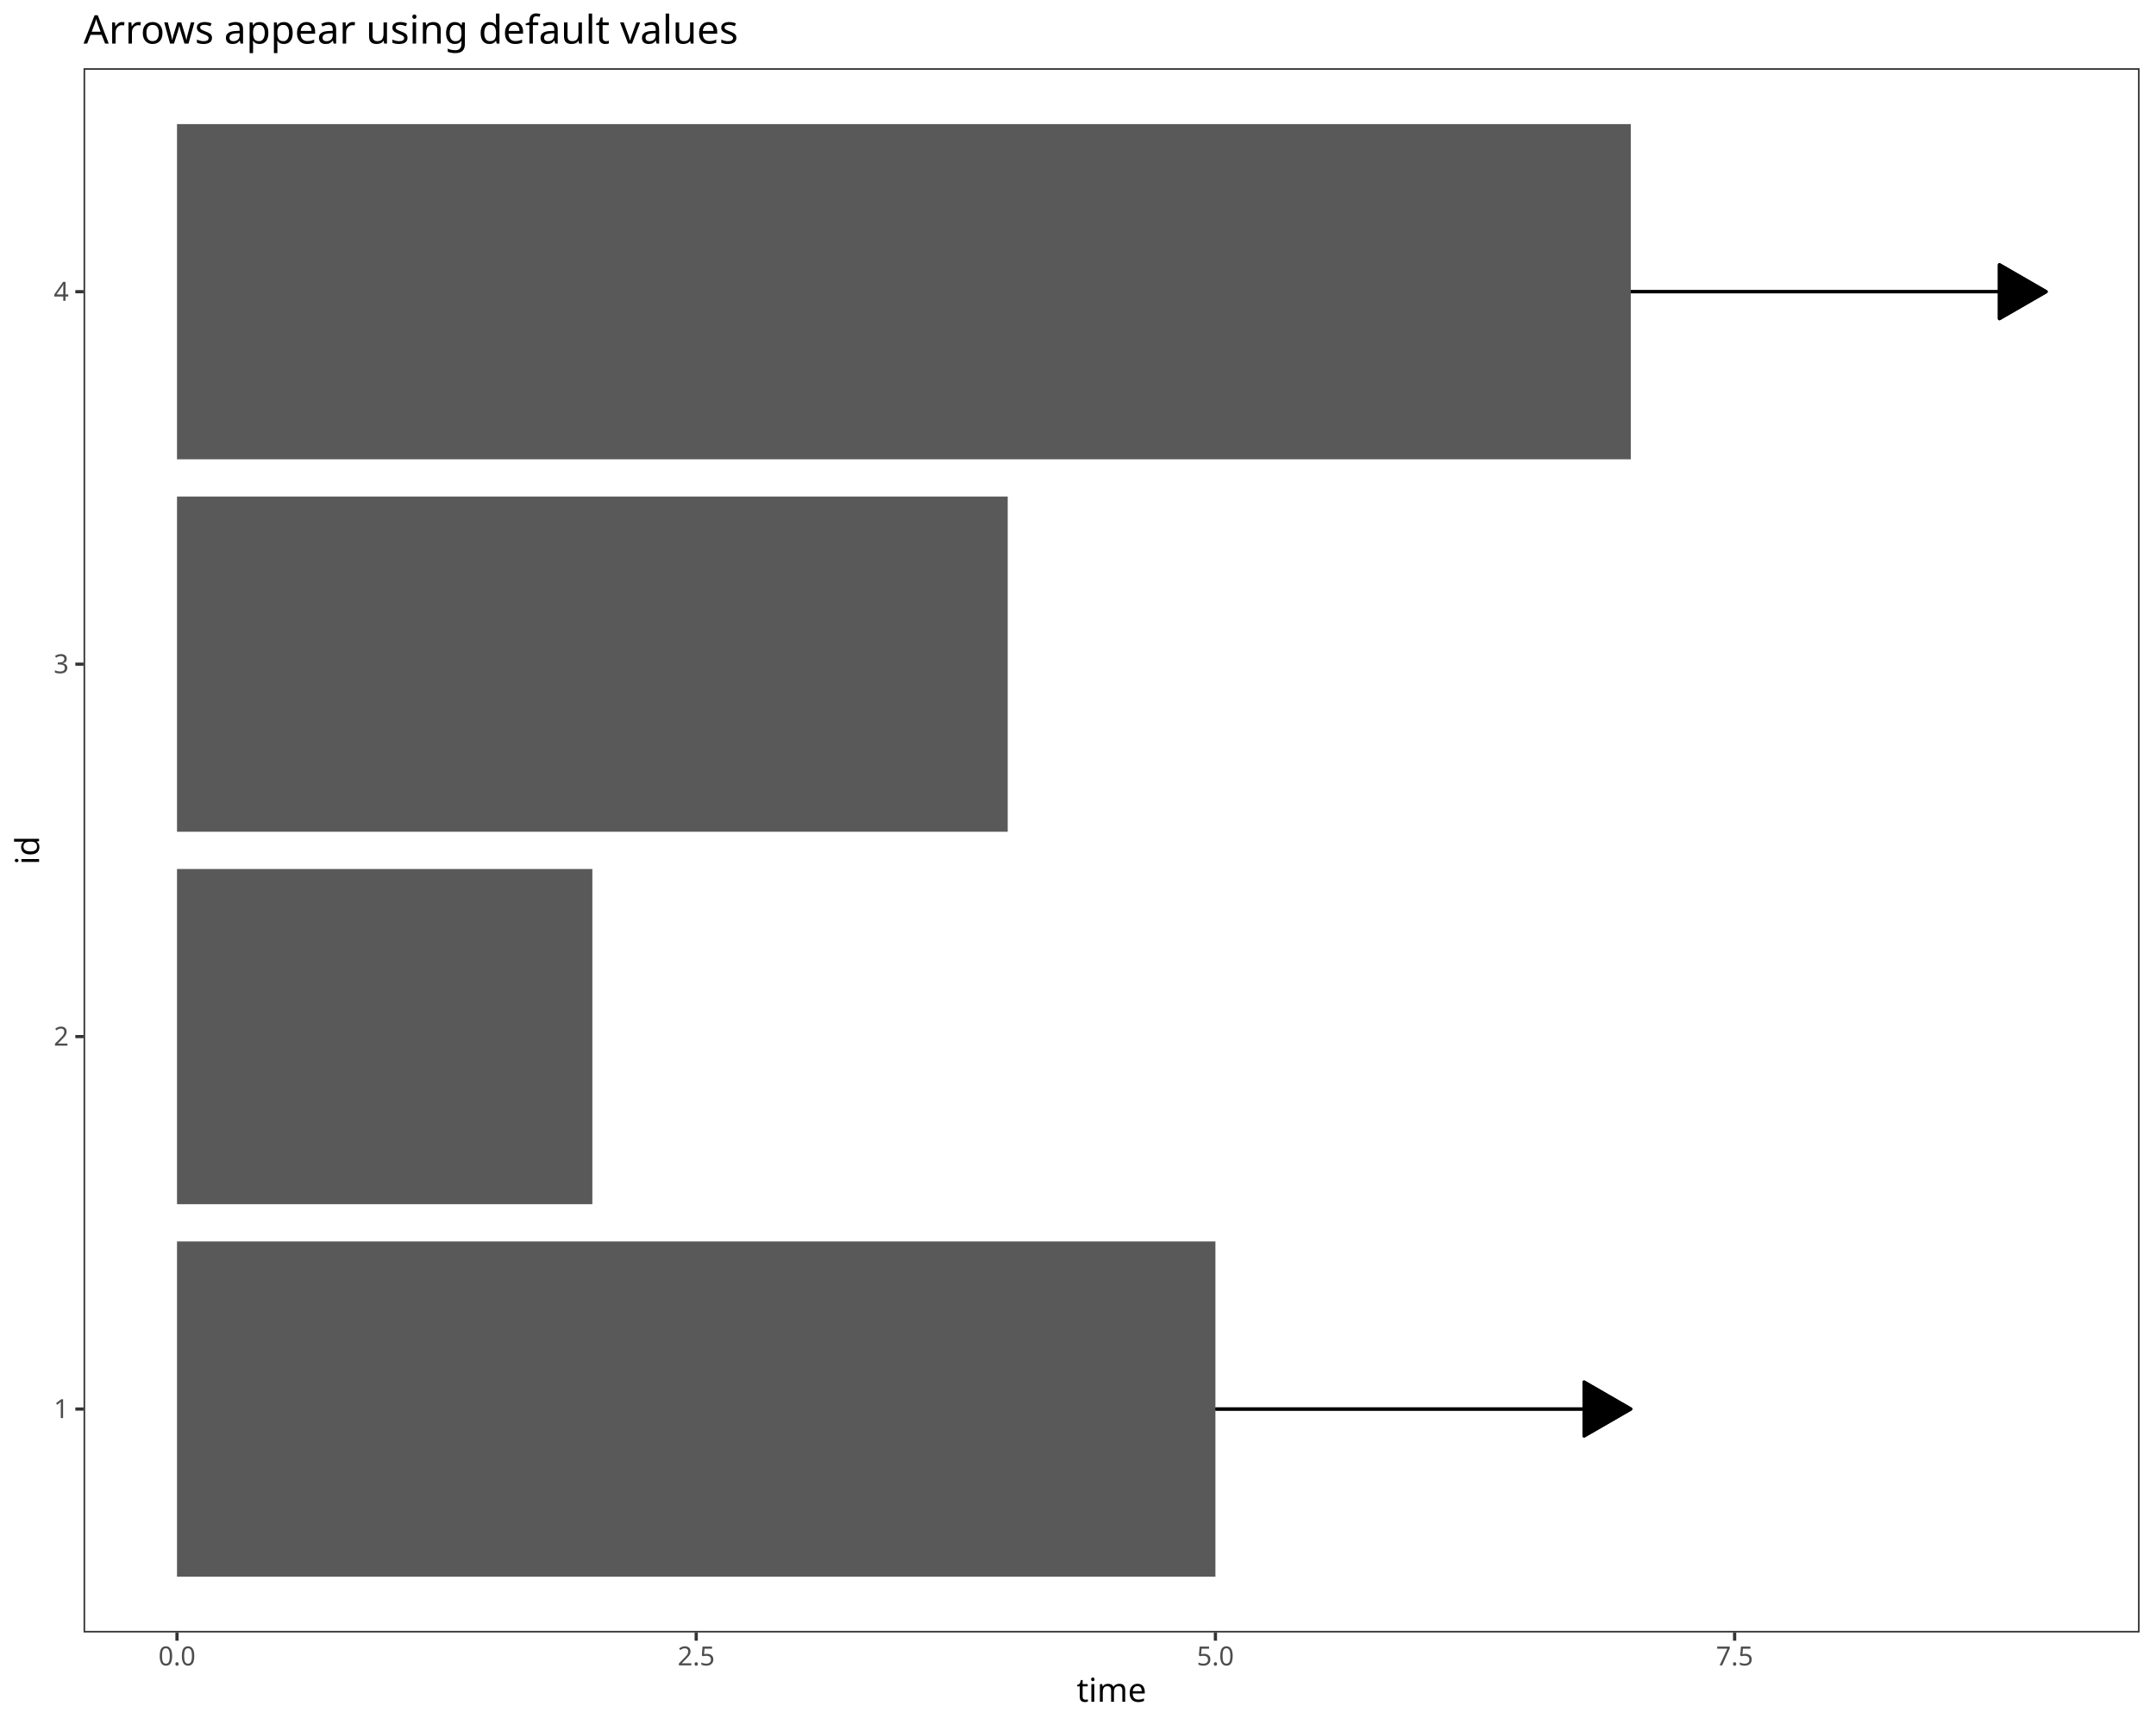
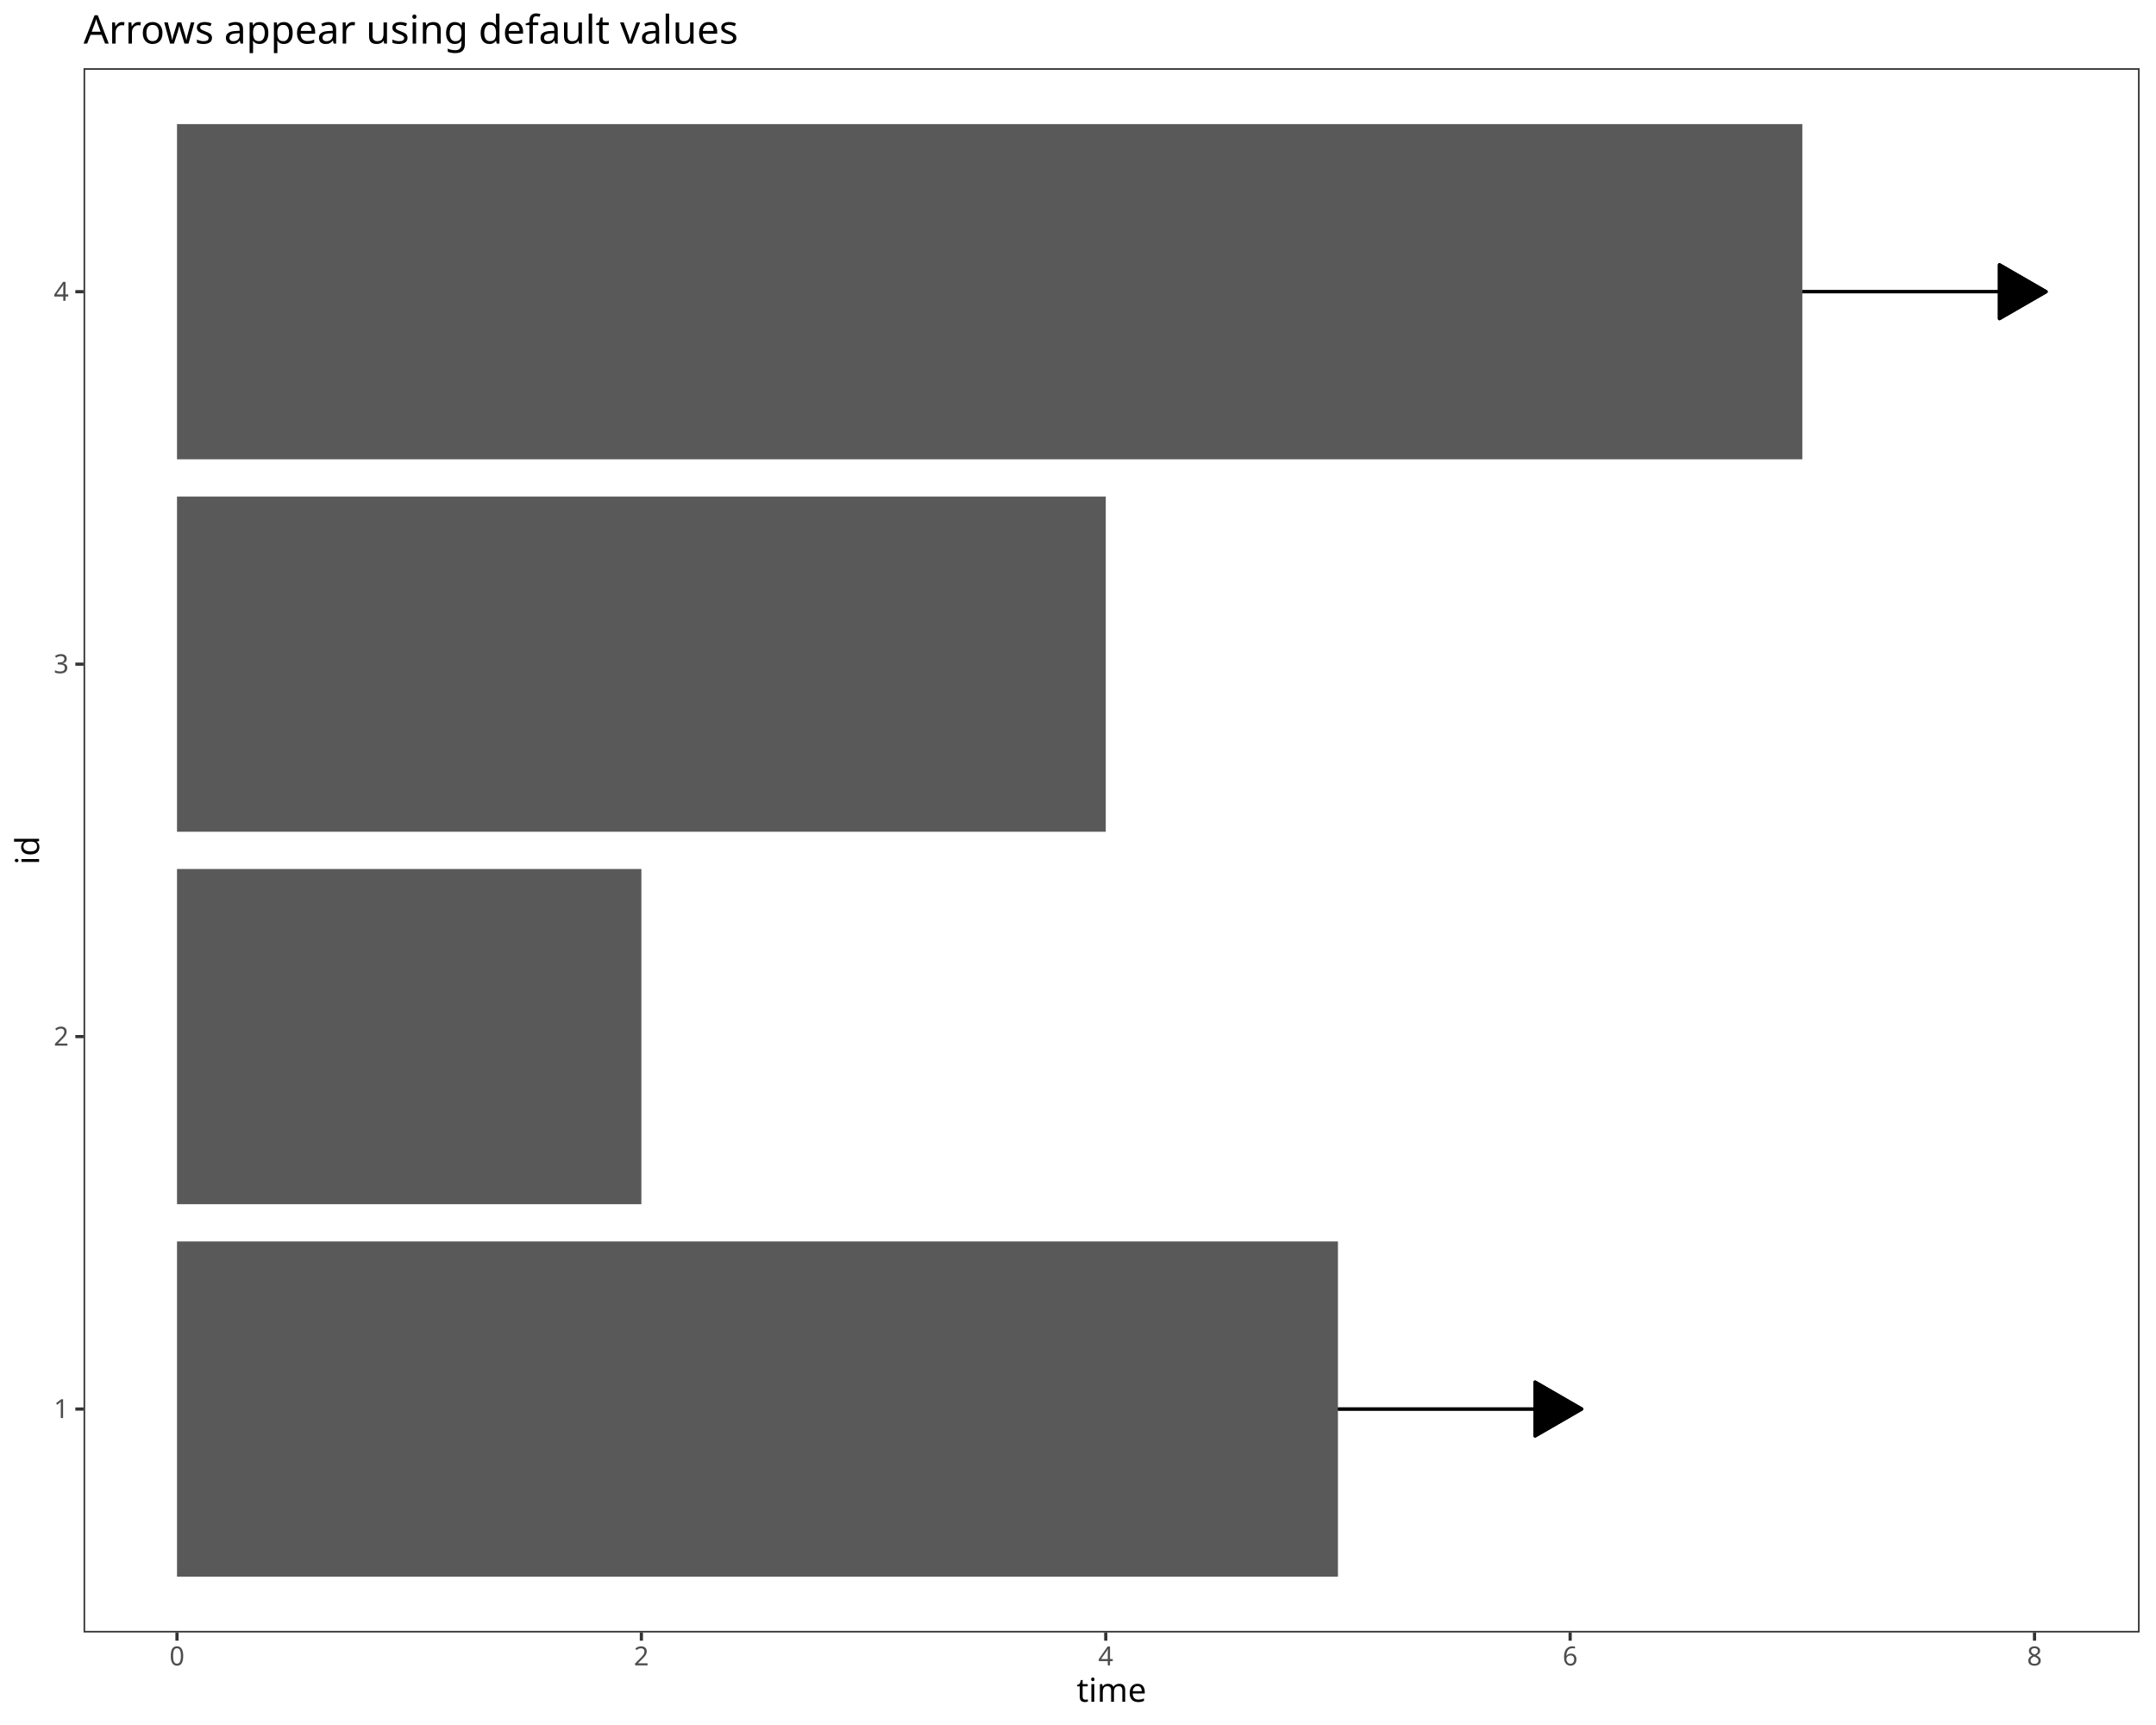
<svg xmlns="http://www.w3.org/2000/svg" class="svglite" data-engine-version="2.0" width="720.00pt" height="576.00pt" viewBox="0 0 720.00 576.00">
  <defs>
    <style type="text/css">
    .svglite line, .svglite polyline, .svglite polygon, .svglite path, .svglite rect, .svglite circle {
      fill: none;
      stroke: #000000;
      stroke-linecap: round;
      stroke-linejoin: round;
      stroke-miterlimit: 10.00;
    }
  </style>
  </defs>
  <rect width="100%" height="100%" style="stroke: none; fill: #FFFFFF;" />
  <defs>
    <clipPath id="cpMC4wMHw3MjAuMDB8MC4wMHw1NzYuMDA=">
      <rect x="0.00" y="0.00" width="720.00" height="576.00" />
    </clipPath>
  </defs>
  <g clip-path="url(#cpMC4wMHw3MjAuMDB8MC4wMHw1NzYuMDA=)">
    <rect x="0.00" y="0.00" width="720.00" height="576.00" style="stroke-width: 1.07; stroke: #FFFFFF; fill: #FFFFFF;" />
  </g>
  <defs>
    <clipPath id="cpMjcuOTB8NzE0LjUyfDIyLjc4fDU0NS4xMQ==">
      <rect x="27.90" y="22.78" width="686.62" height="522.33" />
    </clipPath>
  </defs>
  <g clip-path="url(#cpMjcuOTB8NzE0LjUyfDIyLjc4fDU0NS4xMQ==)">
    <rect x="27.90" y="22.78" width="686.62" height="522.33" style="stroke-width: 1.07; stroke: none; fill: #FFFFFF;" />
    <rect x="59.11" y="414.53" width="0.00" height="111.93" style="stroke-width: 1.07; stroke: none; stroke-linecap: butt; stroke-linejoin: miter; fill: #595959;" />
-     <rect x="59.11" y="414.53" width="346.78" height="111.93" style="stroke-width: 1.07; stroke: none; stroke-linecap: butt; stroke-linejoin: miter; fill: #595959;" />
+     <rect x="59.11" y="414.53" width="387.70" height="111.93" style="stroke-width: 1.07; stroke: none; stroke-linecap: butt; stroke-linejoin: miter; fill: #595959;" />
    <rect x="59.11" y="290.17" width="0.00" height="111.93" style="stroke-width: 1.07; stroke: none; stroke-linecap: butt; stroke-linejoin: miter; fill: #595959;" />
-     <rect x="59.11" y="290.17" width="138.71" height="111.93" style="stroke-width: 1.07; stroke: none; stroke-linecap: butt; stroke-linejoin: miter; fill: #595959;" />
+     <rect x="59.11" y="290.17" width="155.08" height="111.93" style="stroke-width: 1.07; stroke: none; stroke-linecap: butt; stroke-linejoin: miter; fill: #595959;" />
    <rect x="59.11" y="165.80" width="0.00" height="111.93" style="stroke-width: 1.07; stroke: none; stroke-linecap: butt; stroke-linejoin: miter; fill: #595959;" />
-     <rect x="59.11" y="165.80" width="277.42" height="111.93" style="stroke-width: 1.07; stroke: none; stroke-linecap: butt; stroke-linejoin: miter; fill: #595959;" />
+     <rect x="59.11" y="165.80" width="310.16" height="111.93" style="stroke-width: 1.07; stroke: none; stroke-linecap: butt; stroke-linejoin: miter; fill: #595959;" />
    <rect x="59.11" y="41.44" width="0.00" height="111.93" style="stroke-width: 1.07; stroke: none; stroke-linecap: butt; stroke-linejoin: miter; fill: #595959;" />
-     <rect x="59.11" y="41.44" width="485.49" height="111.93" style="stroke-width: 1.07; stroke: none; stroke-linecap: butt; stroke-linejoin: miter; fill: #595959;" />
-     <line x1="405.89" y1="470.49" x2="544.60" y2="470.49" style="stroke-width: 1.07; stroke-linecap: butt;" />
-     <polygon points="529.01,479.49 544.60,470.49 529.01,461.49 " style="stroke-width: 1.07; stroke-linecap: butt; fill: #000000;" />
-     <line x1="405.89" y1="470.49" x2="544.60" y2="470.49" style="stroke-width: 1.07; stroke-linecap: butt;" />
-     <polygon points="529.01,479.49 544.60,470.49 529.01,461.49 " style="stroke-width: 1.07; stroke-linecap: butt; fill: #000000;" />
-     <line x1="544.60" y1="97.40" x2="683.31" y2="97.40" style="stroke-width: 1.07; stroke-linecap: butt;" />
+     <rect x="59.11" y="41.44" width="542.78" height="111.93" style="stroke-width: 1.07; stroke: none; stroke-linecap: butt; stroke-linejoin: miter; fill: #595959;" />
+     <line x1="446.81" y1="470.49" x2="528.23" y2="470.49" style="stroke-width: 1.07; stroke-linecap: butt;" />
+     <polygon points="512.64,479.49 528.23,470.49 512.64,461.49 " style="stroke-width: 1.07; stroke-linecap: butt; fill: #000000;" />
+     <line x1="446.81" y1="470.49" x2="528.23" y2="470.49" style="stroke-width: 1.07; stroke-linecap: butt;" />
+     <polygon points="512.64,479.49 528.23,470.49 512.64,461.49 " style="stroke-width: 1.07; stroke-linecap: butt; fill: #000000;" />
+     <line x1="601.89" y1="97.40" x2="683.31" y2="97.40" style="stroke-width: 1.07; stroke-linecap: butt;" />
    <polygon points="667.72,106.40 683.31,97.40 667.72,88.40 " style="stroke-width: 1.07; stroke-linecap: butt; fill: #000000;" />
-     <line x1="544.60" y1="97.40" x2="683.31" y2="97.40" style="stroke-width: 1.07; stroke-linecap: butt;" />
+     <line x1="601.89" y1="97.40" x2="683.31" y2="97.40" style="stroke-width: 1.07; stroke-linecap: butt;" />
    <polygon points="667.72,106.40 683.31,97.40 667.72,88.40 " style="stroke-width: 1.07; stroke-linecap: butt; fill: #000000;" />
    <rect x="27.90" y="22.78" width="686.62" height="522.33" style="stroke-width: 1.07; stroke: #333333;" />
  </g>
  <g clip-path="url(#cpMC4wMHw3MjAuMDB8MC4wMHw1NzYuMDA=)">
    <text x="22.97" y="473.52" text-anchor="end" style="font-size: 8.80px; fill: #4D4D4D; font-family: sans;" textLength="4.89px" lengthAdjust="spacingAndGlyphs">1</text>
    <text x="22.97" y="349.16" text-anchor="end" style="font-size: 8.80px; fill: #4D4D4D; font-family: sans;" textLength="4.89px" lengthAdjust="spacingAndGlyphs">2</text>
    <text x="22.97" y="224.79" text-anchor="end" style="font-size: 8.80px; fill: #4D4D4D; font-family: sans;" textLength="4.89px" lengthAdjust="spacingAndGlyphs">3</text>
    <text x="22.97" y="100.43" text-anchor="end" style="font-size: 8.80px; fill: #4D4D4D; font-family: sans;" textLength="4.89px" lengthAdjust="spacingAndGlyphs">4</text>
    <polyline points="25.16,470.49 27.90,470.49 " style="stroke-width: 1.07; stroke: #333333; stroke-linecap: butt;" />
    <polyline points="25.16,346.13 27.90,346.13 " style="stroke-width: 1.07; stroke: #333333; stroke-linecap: butt;" />
    <polyline points="25.16,221.77 27.90,221.77 " style="stroke-width: 1.07; stroke: #333333; stroke-linecap: butt;" />
    <polyline points="25.16,97.40 27.90,97.40 " style="stroke-width: 1.07; stroke: #333333; stroke-linecap: butt;" />
    <polyline points="59.11,547.85 59.11,545.11 " style="stroke-width: 1.07; stroke: #333333; stroke-linecap: butt;" />
-     <polyline points="232.50,547.85 232.50,545.11 " style="stroke-width: 1.07; stroke: #333333; stroke-linecap: butt;" />
-     <polyline points="405.89,547.85 405.89,545.11 " style="stroke-width: 1.07; stroke: #333333; stroke-linecap: butt;" />
-     <polyline points="579.28,547.85 579.28,545.11 " style="stroke-width: 1.07; stroke: #333333; stroke-linecap: butt;" />
-     <text x="59.11" y="556.10" text-anchor="middle" style="font-size: 8.80px; fill: #4D4D4D; font-family: sans;" textLength="12.23px" lengthAdjust="spacingAndGlyphs">0.0</text>
-     <text x="232.50" y="556.10" text-anchor="middle" style="font-size: 8.80px; fill: #4D4D4D; font-family: sans;" textLength="12.23px" lengthAdjust="spacingAndGlyphs">2.5</text>
-     <text x="405.89" y="556.10" text-anchor="middle" style="font-size: 8.80px; fill: #4D4D4D; font-family: sans;" textLength="12.23px" lengthAdjust="spacingAndGlyphs">5.0</text>
-     <text x="579.28" y="556.10" text-anchor="middle" style="font-size: 8.80px; fill: #4D4D4D; font-family: sans;" textLength="12.23px" lengthAdjust="spacingAndGlyphs">7.5</text>
+     <polyline points="214.19,547.85 214.19,545.11 " style="stroke-width: 1.07; stroke: #333333; stroke-linecap: butt;" />
+     <polyline points="369.27,547.85 369.27,545.11 " style="stroke-width: 1.07; stroke: #333333; stroke-linecap: butt;" />
+     <polyline points="524.35,547.85 524.35,545.11 " style="stroke-width: 1.07; stroke: #333333; stroke-linecap: butt;" />
+     <polyline points="679.43,547.85 679.43,545.11 " style="stroke-width: 1.07; stroke: #333333; stroke-linecap: butt;" />
+     <text x="59.11" y="556.10" text-anchor="middle" style="font-size: 8.80px; fill: #4D4D4D; font-family: sans;" textLength="4.89px" lengthAdjust="spacingAndGlyphs">0</text>
+     <text x="214.19" y="556.10" text-anchor="middle" style="font-size: 8.80px; fill: #4D4D4D; font-family: sans;" textLength="4.89px" lengthAdjust="spacingAndGlyphs">2</text>
+     <text x="369.27" y="556.10" text-anchor="middle" style="font-size: 8.80px; fill: #4D4D4D; font-family: sans;" textLength="4.89px" lengthAdjust="spacingAndGlyphs">4</text>
+     <text x="524.35" y="556.10" text-anchor="middle" style="font-size: 8.80px; fill: #4D4D4D; font-family: sans;" textLength="4.89px" lengthAdjust="spacingAndGlyphs">6</text>
+     <text x="679.43" y="556.10" text-anchor="middle" style="font-size: 8.80px; fill: #4D4D4D; font-family: sans;" textLength="4.89px" lengthAdjust="spacingAndGlyphs">8</text>
    <text x="371.21" y="568.24" text-anchor="middle" style="font-size: 11.00px; font-family: sans;" textLength="20.78px" lengthAdjust="spacingAndGlyphs">time</text>
    <text transform="translate(13.05,283.95) rotate(-90)" text-anchor="middle" style="font-size: 11.00px; font-family: sans;" textLength="8.56px" lengthAdjust="spacingAndGlyphs">id</text>
    <text x="27.90" y="14.56" style="font-size: 13.20px; font-family: sans;" textLength="206.21px" lengthAdjust="spacingAndGlyphs">Arrows appear using default values</text>
  </g>
</svg>
